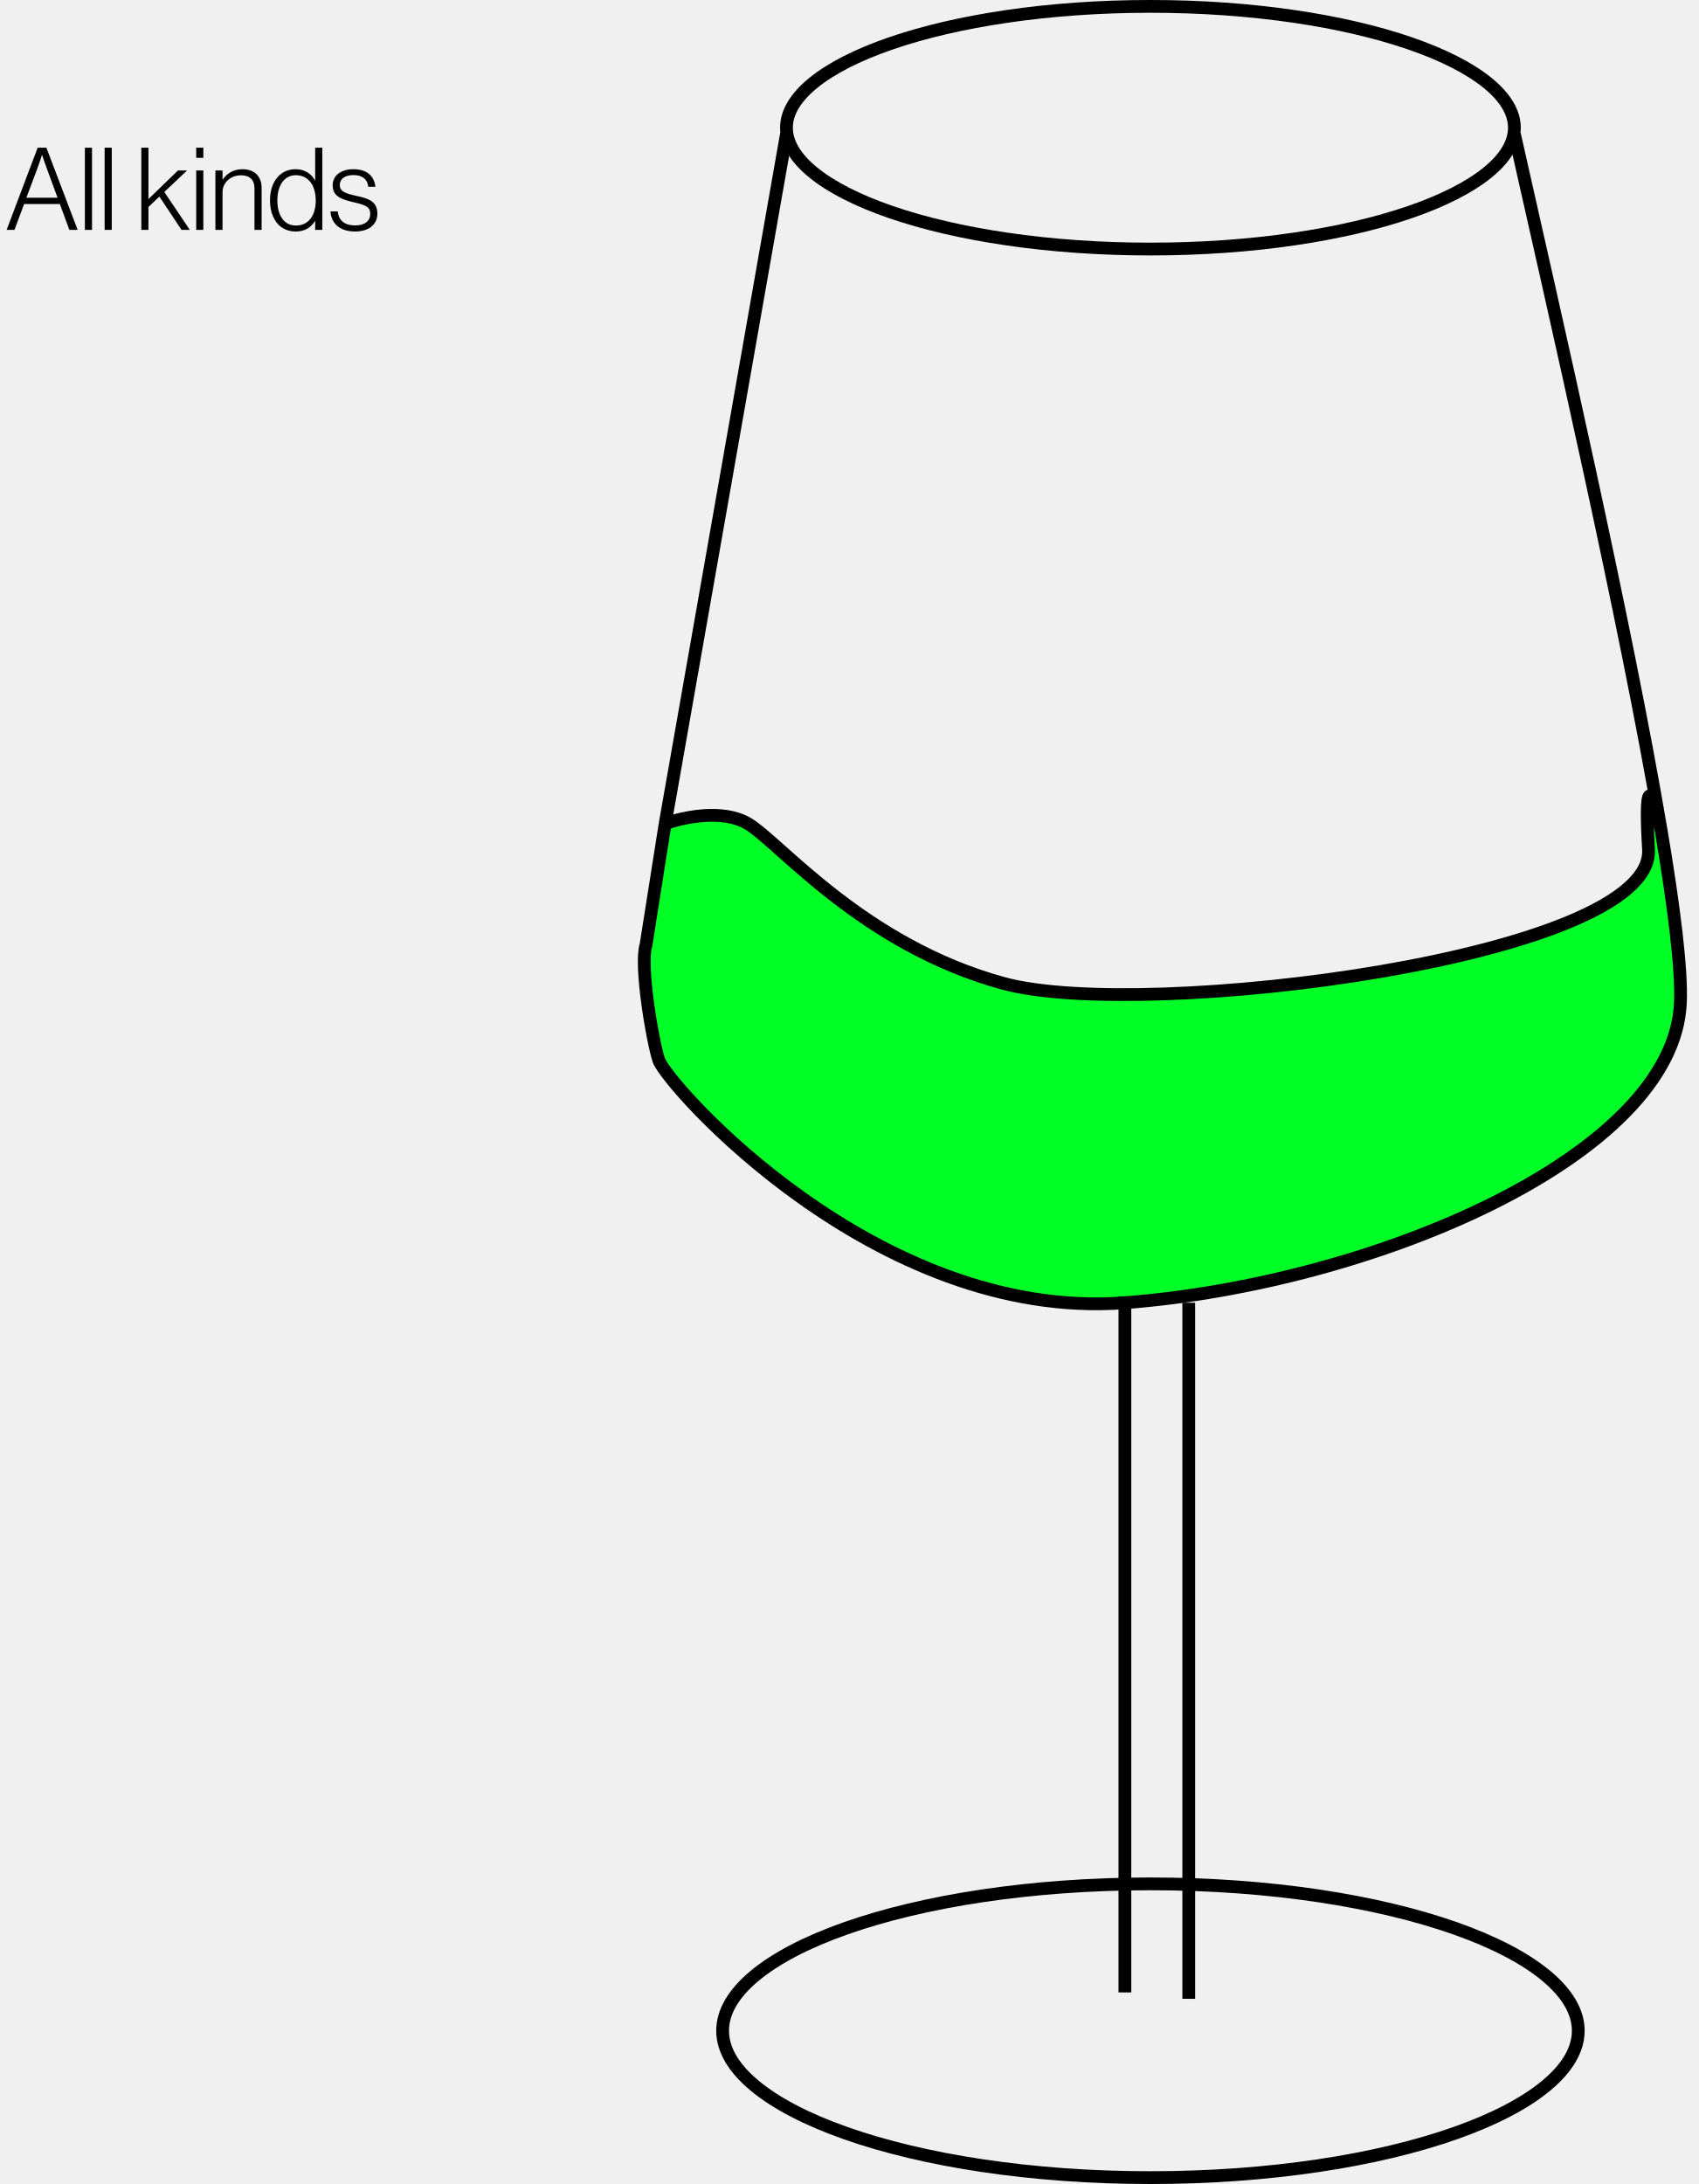
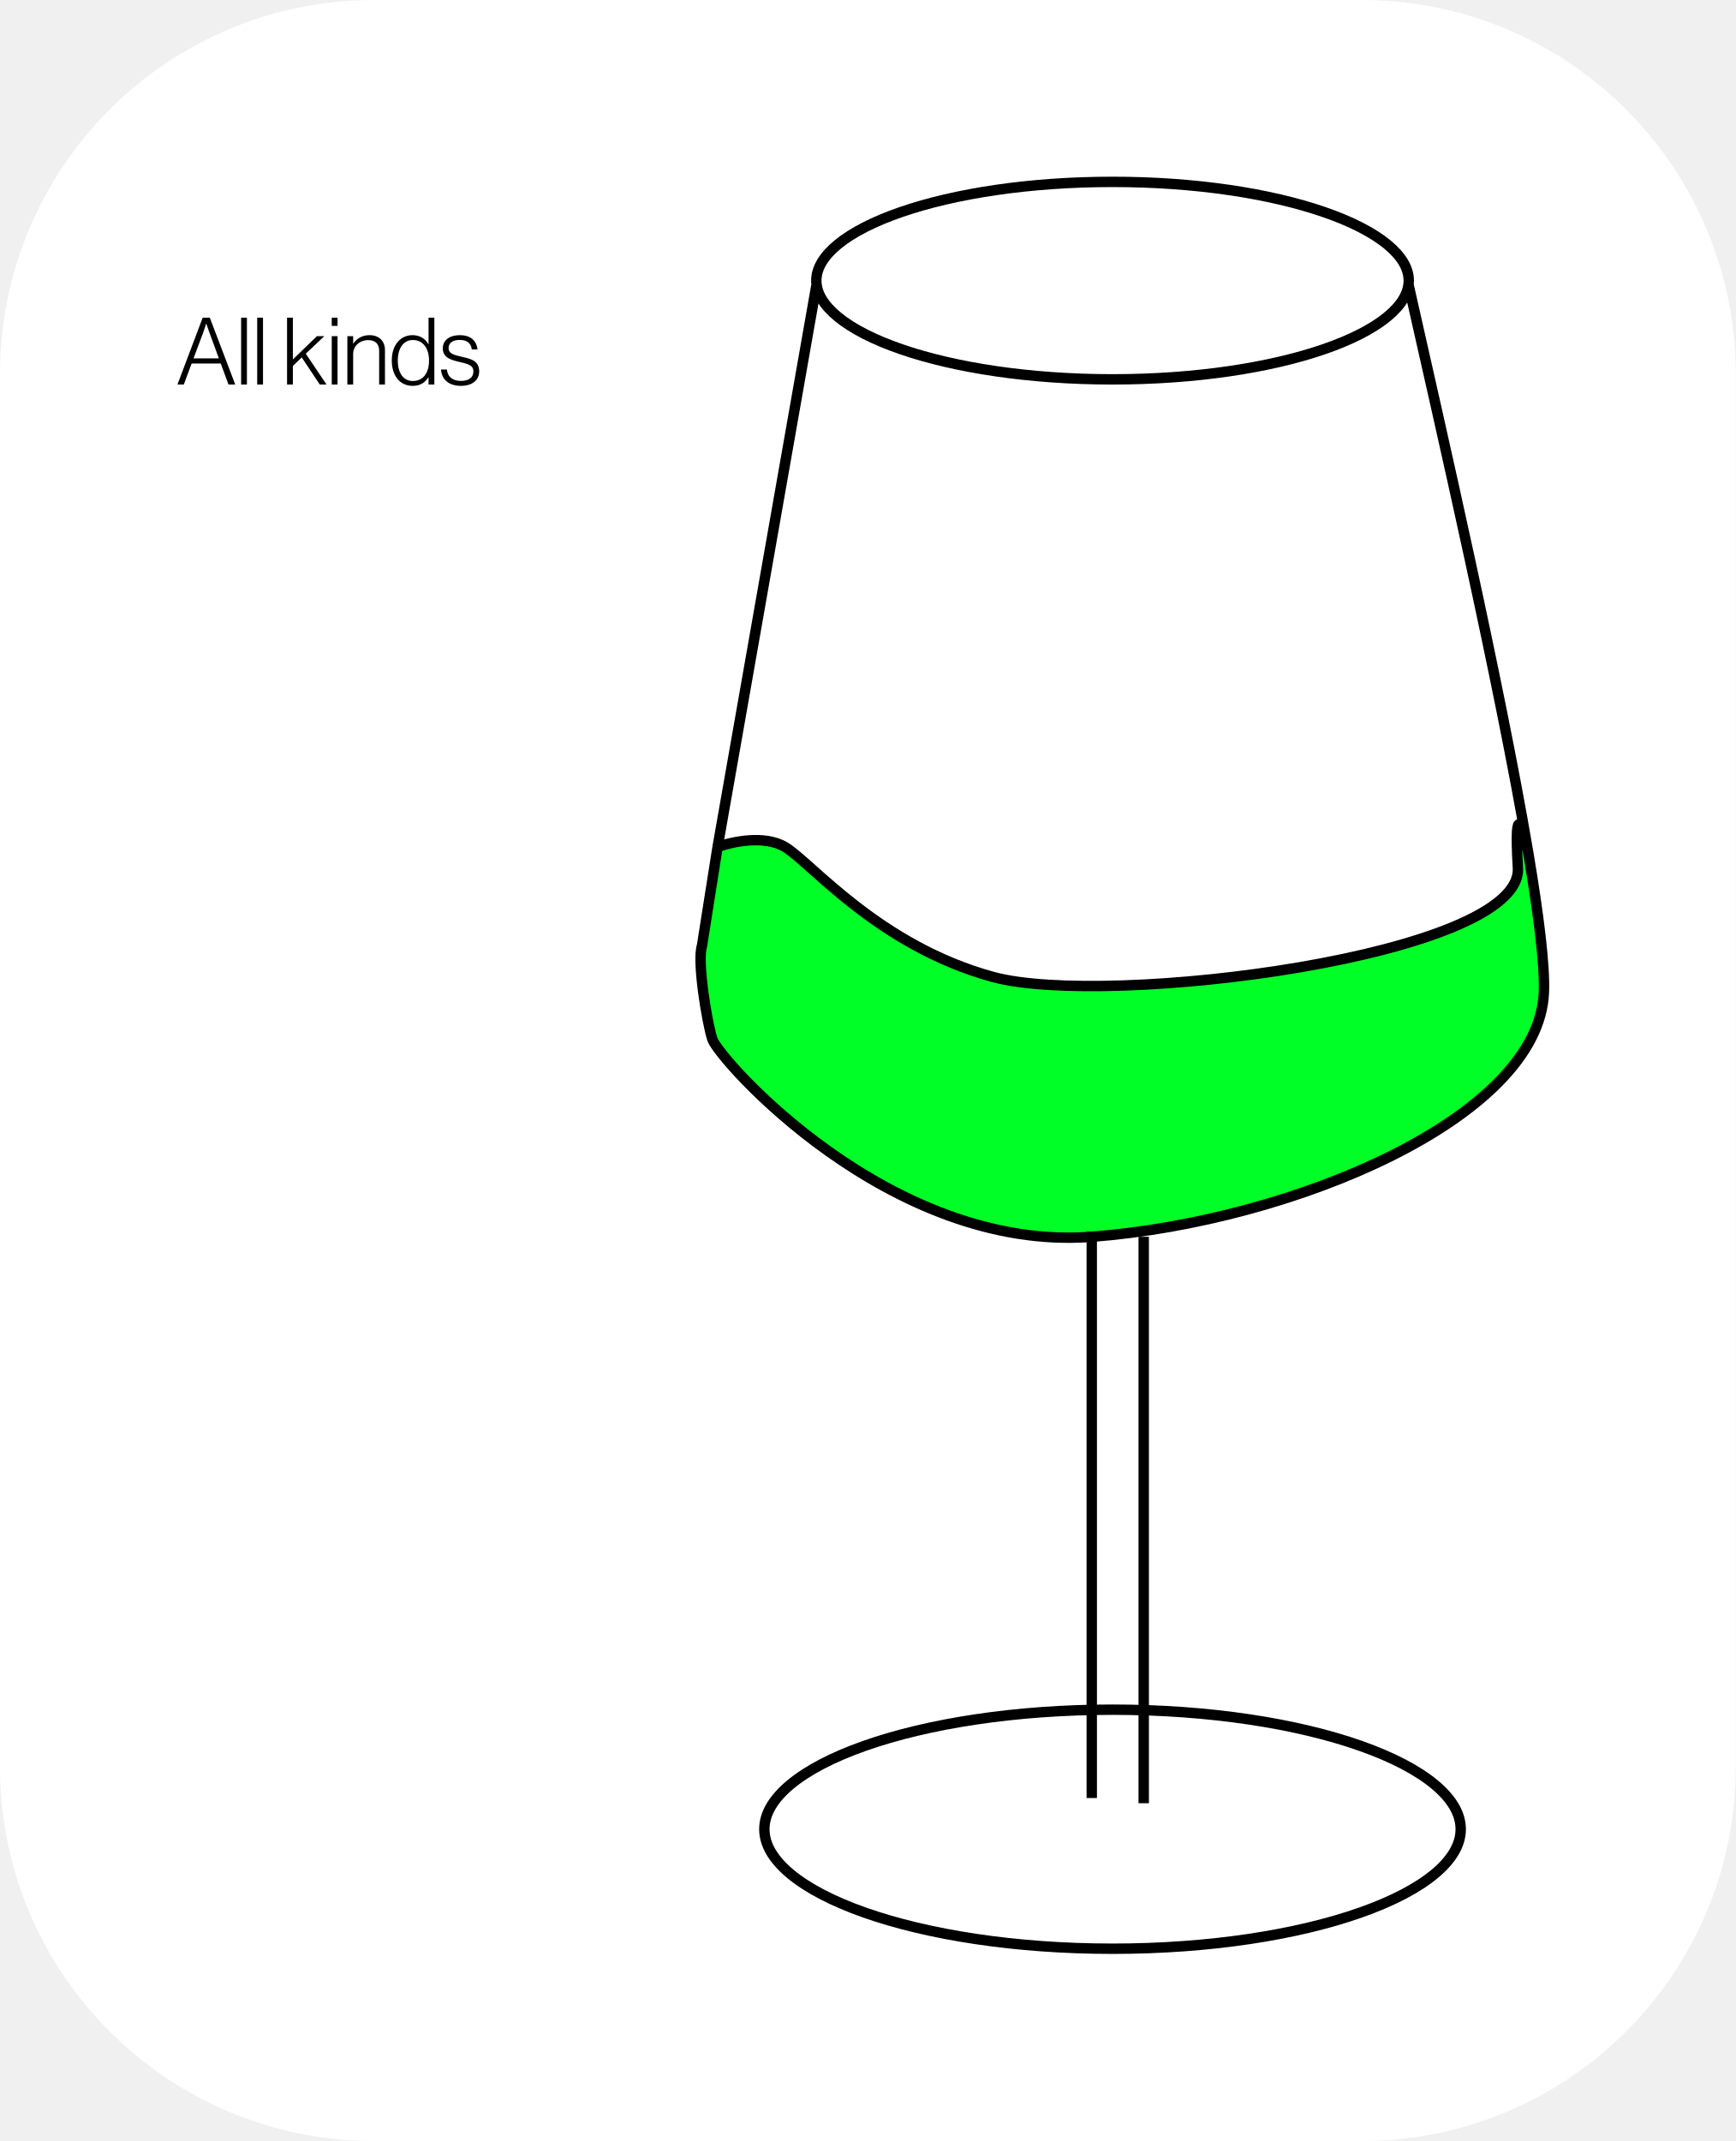
- <svg xmlns="http://www.w3.org/2000/svg" width="133" height="171" viewBox="0 0 133 171" fill="none">
-   <path d="M0.519 18L2.949 11.565H3.633L6.081 18H5.433L4.686 15.975H1.887L1.131 18H0.519ZM2.067 15.48H4.506L3.624 13.077C3.489 12.717 3.3 12.141 3.3 12.141H3.282C3.282 12.141 3.111 12.69 2.967 13.077L2.067 15.48ZM6.646 18V11.565H7.204V18H6.646ZM8.193 18V11.565H8.751V18H8.193ZM11.066 18V11.565H11.624V15.588L13.937 13.347H14.648L12.866 15.03L14.864 18H14.216L12.479 15.39L11.624 16.209V18H11.066ZM15.364 18V13.347H15.922V18H15.364ZM15.364 12.357V11.565H15.922V12.357H15.364ZM16.867 18V13.347H17.425V14.058H17.443C17.758 13.59 18.262 13.248 19 13.248C19.864 13.248 20.485 13.761 20.485 14.697V18H19.927V14.751C19.927 14.049 19.522 13.725 18.865 13.725C18.073 13.725 17.425 14.283 17.425 15.048V18H16.867ZM23.149 18.126C21.898 18.126 21.142 17.118 21.142 15.687C21.142 14.139 22.024 13.248 23.131 13.248C23.842 13.248 24.364 13.581 24.661 14.121H24.679V11.565H25.237V18H24.679V17.307H24.661C24.319 17.838 23.851 18.126 23.149 18.126ZM23.167 17.658C24.184 17.658 24.724 16.857 24.724 15.696C24.724 14.553 24.175 13.716 23.167 13.716C22.249 13.716 21.718 14.535 21.718 15.696C21.718 16.785 22.186 17.658 23.167 17.658ZM27.804 18.126C26.562 18.126 25.932 17.451 25.878 16.551H26.445C26.526 17.334 27.066 17.649 27.813 17.649C28.587 17.649 28.992 17.289 28.992 16.749C28.992 16.236 28.704 16.065 27.75 15.849C26.805 15.633 26.049 15.408 26.049 14.508C26.049 13.734 26.715 13.248 27.669 13.248C28.776 13.248 29.289 13.806 29.397 14.625H28.839C28.776 14.022 28.362 13.707 27.669 13.707C26.949 13.707 26.607 14.049 26.607 14.481C26.607 15.012 27.048 15.138 27.939 15.345C28.875 15.543 29.55 15.777 29.55 16.74C29.55 17.568 28.884 18.126 27.804 18.126Z" fill="black" />
-   <path d="M123.583 159C123.583 160.45 122.751 161.901 121.09 163.287C119.432 164.671 117.003 165.939 113.958 167.014C107.871 169.162 99.43 170.5 90.083 170.5C80.735 170.5 72.294 169.162 66.207 167.014C63.162 165.939 60.733 164.671 59.075 163.287C57.414 161.901 56.583 160.45 56.583 159C56.583 157.55 57.414 156.099 59.075 154.713C60.733 153.329 63.162 152.061 66.207 150.986C72.294 148.838 80.735 147.5 90.083 147.5C99.43 147.5 107.871 148.838 113.958 150.986C117.003 152.061 119.432 153.329 121.09 154.713C122.751 156.099 123.583 157.55 123.583 159Z" stroke="black" />
-   <path d="M118.583 10C118.583 11.169 117.897 12.356 116.488 13.505C115.083 14.65 113.02 15.704 110.426 16.598C105.243 18.386 98.05 19.5 90.083 19.5C82.115 19.5 74.922 18.386 69.74 16.598C67.146 15.704 65.082 14.65 63.678 13.505C62.269 12.356 61.583 11.169 61.583 10C61.583 8.831 62.269 7.644 63.678 6.495C65.082 5.35 67.146 4.296 69.74 3.402C74.922 1.614 82.115 0.5 90.083 0.5C98.05 0.5 105.243 1.614 110.426 3.402C113.02 4.296 115.083 5.35 116.488 6.495C117.897 7.644 118.583 8.831 118.583 10Z" stroke="black" />
-   <path d="M51.584 83C51.084 81.5 50.083 75.5 50.583 74L52.083 64.5C53.416 64 56.583 63.3 58.583 64.5C61.083 66 67.583 74 78.583 77C89.583 80 129.583 75 129.083 66.5C128.683 59.7 129.575 62.667 130.07 65C131.089 71.046 131.692 75.891 131.583 78.5C131.083 90.5 107.583 100.5 88.083 102C68.583 103.5 52.216 84.897 51.584 83Z" fill="#00FF26" />
-   <path d="M118.584 10.5C121.618 23.973 127.34 48.796 130.07 65M52.083 64.5L50.583 74C50.083 75.5 51.084 81.5 51.584 83C52.216 84.897 68.583 103.5 88.083 102C107.583 100.5 131.083 90.5 131.583 78.5C131.692 75.891 131.089 71.046 130.07 65M52.083 64.5C53.416 64 56.583 63.3 58.583 64.5C61.083 66 67.583 74 78.583 77C89.583 80 129.583 75 129.083 66.5C128.683 59.7 129.575 62.667 130.07 65M52.083 64.5L61.583 10.5" stroke="black" />
-   <path d="M88.083 156V101.5" stroke="black" />
-   <path d="M93.083 156.5V102" stroke="black" />
+ <svg xmlns="http://www.w3.org/2000/svg" width="167" height="206" viewBox="0 0 167 206" fill="none">
+   <rect width="167" height="206" rx="36" fill="white" />
+   <path d="M17.072 37L19.502 30.565H20.186L22.634 37H21.986L21.239 34.975H18.44L17.684 37H17.072ZM18.62 34.48H21.059L20.177 32.077C20.042 31.717 19.853 31.141 19.853 31.141H19.835C19.835 31.141 19.664 31.69 19.52 32.077L18.62 34.48ZM23.199 37V30.565H23.757V37H23.199ZM24.746 37V30.565H25.304V37H24.746ZM27.619 37V30.565H28.177V34.588L30.49 32.347H31.201L29.419 34.03L31.417 37H30.769L29.032 34.39L28.177 35.209V37H27.619ZM31.918 37V32.347H32.476V37H31.918ZM31.918 31.357V30.565H32.476V31.357H31.918ZM33.42 37V32.347H33.978V33.058H33.996C34.311 32.59 34.815 32.248 35.553 32.248C36.417 32.248 37.038 32.761 37.038 33.697V37H36.48V33.751C36.48 33.049 36.075 32.725 35.418 32.725C34.626 32.725 33.978 33.283 33.978 34.048V37H33.42ZM39.702 37.126C38.451 37.126 37.695 36.118 37.695 34.687C37.695 33.139 38.577 32.248 39.684 32.248C40.395 32.248 40.917 32.581 41.214 33.121H41.232V30.565H41.79V37H41.232V36.307H41.214C40.872 36.838 40.404 37.126 39.702 37.126ZM39.72 36.658C40.737 36.658 41.277 35.857 41.277 34.696C41.277 33.553 40.728 32.716 39.72 32.716C38.802 32.716 38.271 33.535 38.271 34.696C38.271 35.785 38.739 36.658 39.72 36.658ZM44.357 37.126C43.115 37.126 42.485 36.451 42.431 35.551H42.998C43.079 36.334 43.619 36.649 44.366 36.649C45.14 36.649 45.545 36.289 45.545 35.749C45.545 35.236 45.257 35.065 44.303 34.849C43.358 34.633 42.602 34.408 42.602 33.508C42.602 32.734 43.268 32.248 44.222 32.248C45.329 32.248 45.842 32.806 45.95 33.625H45.392C45.329 33.022 44.915 32.707 44.222 32.707C43.502 32.707 43.16 33.049 43.16 33.481C43.16 34.012 43.601 34.138 44.492 34.345C45.428 34.543 46.103 34.777 46.103 35.74C46.103 36.568 45.437 37.126 44.357 37.126Z" fill="black" />
+   <path d="M140.54 176C140.54 177.45 139.709 178.901 138.048 180.287C136.39 181.671 133.961 182.939 130.915 184.014C124.829 186.162 116.388 187.5 107.04 187.5C97.692 187.5 89.251 186.162 83.165 184.014C80.119 182.939 77.69 181.671 76.032 180.287C74.371 178.901 73.54 177.45 73.54 176C73.54 174.55 74.371 173.099 76.032 171.713C77.69 170.329 80.119 169.061 83.165 167.986C89.251 165.838 97.692 164.5 107.04 164.5C116.388 164.5 124.829 165.838 130.915 167.986C133.961 169.061 136.39 170.329 138.048 171.713C139.709 173.099 140.54 174.55 140.54 176Z" stroke="black" />
+   <path d="M135.54 27C135.54 28.169 134.854 29.356 133.445 30.505C132.04 31.65 129.977 32.704 127.383 33.598C122.2 35.386 115.008 36.5 107.04 36.5C99.072 36.5 91.88 35.386 86.697 33.598C84.103 32.704 82.04 31.65 80.635 30.505C79.226 29.356 78.54 28.169 78.54 27C78.54 25.831 79.226 24.644 80.635 23.495C82.04 22.35 84.103 21.296 86.697 20.402C91.88 18.614 99.072 17.5 107.04 17.5C115.008 17.5 122.2 18.614 127.383 20.402C129.977 21.296 132.04 22.35 133.445 23.495C134.854 24.644 135.54 25.831 135.54 27Z" stroke="black" />
+   <path d="M68.541 100C68.042 98.5 67.04 92.5 67.54 91L69.04 81.5C70.373 81 73.54 80.3 75.54 81.5C78.04 83 84.54 91 95.54 94C106.54 97 146.54 92 146.04 83.5C145.64 76.7 146.532 79.667 147.028 82C148.047 88.046 148.649 92.891 148.541 95.5C148.041 107.5 124.541 117.5 105.041 119C85.541 120.5 69.173 101.897 68.541 100Z" fill="#00FF26" />
+   <path d="M135.541 27.5C138.575 40.973 144.297 65.796 147.028 82M69.04 81.5L67.54 91C67.04 92.5 68.042 98.5 68.541 100C69.173 101.897 85.541 120.5 105.041 119C124.541 117.5 148.041 107.5 148.541 95.5C148.649 92.891 148.047 88.046 147.028 82M69.04 81.5C70.373 81 73.54 80.3 75.54 81.5C78.04 83 84.54 91 95.54 94C106.54 97 146.54 92 146.04 83.5C145.64 76.7 146.532 79.667 147.028 82M69.04 81.5L78.54 27.5" stroke="black" />
+   <path d="M105.04 173V118.5" stroke="black" />
+   <path d="M110.04 173.5V119" stroke="black" />
</svg>
